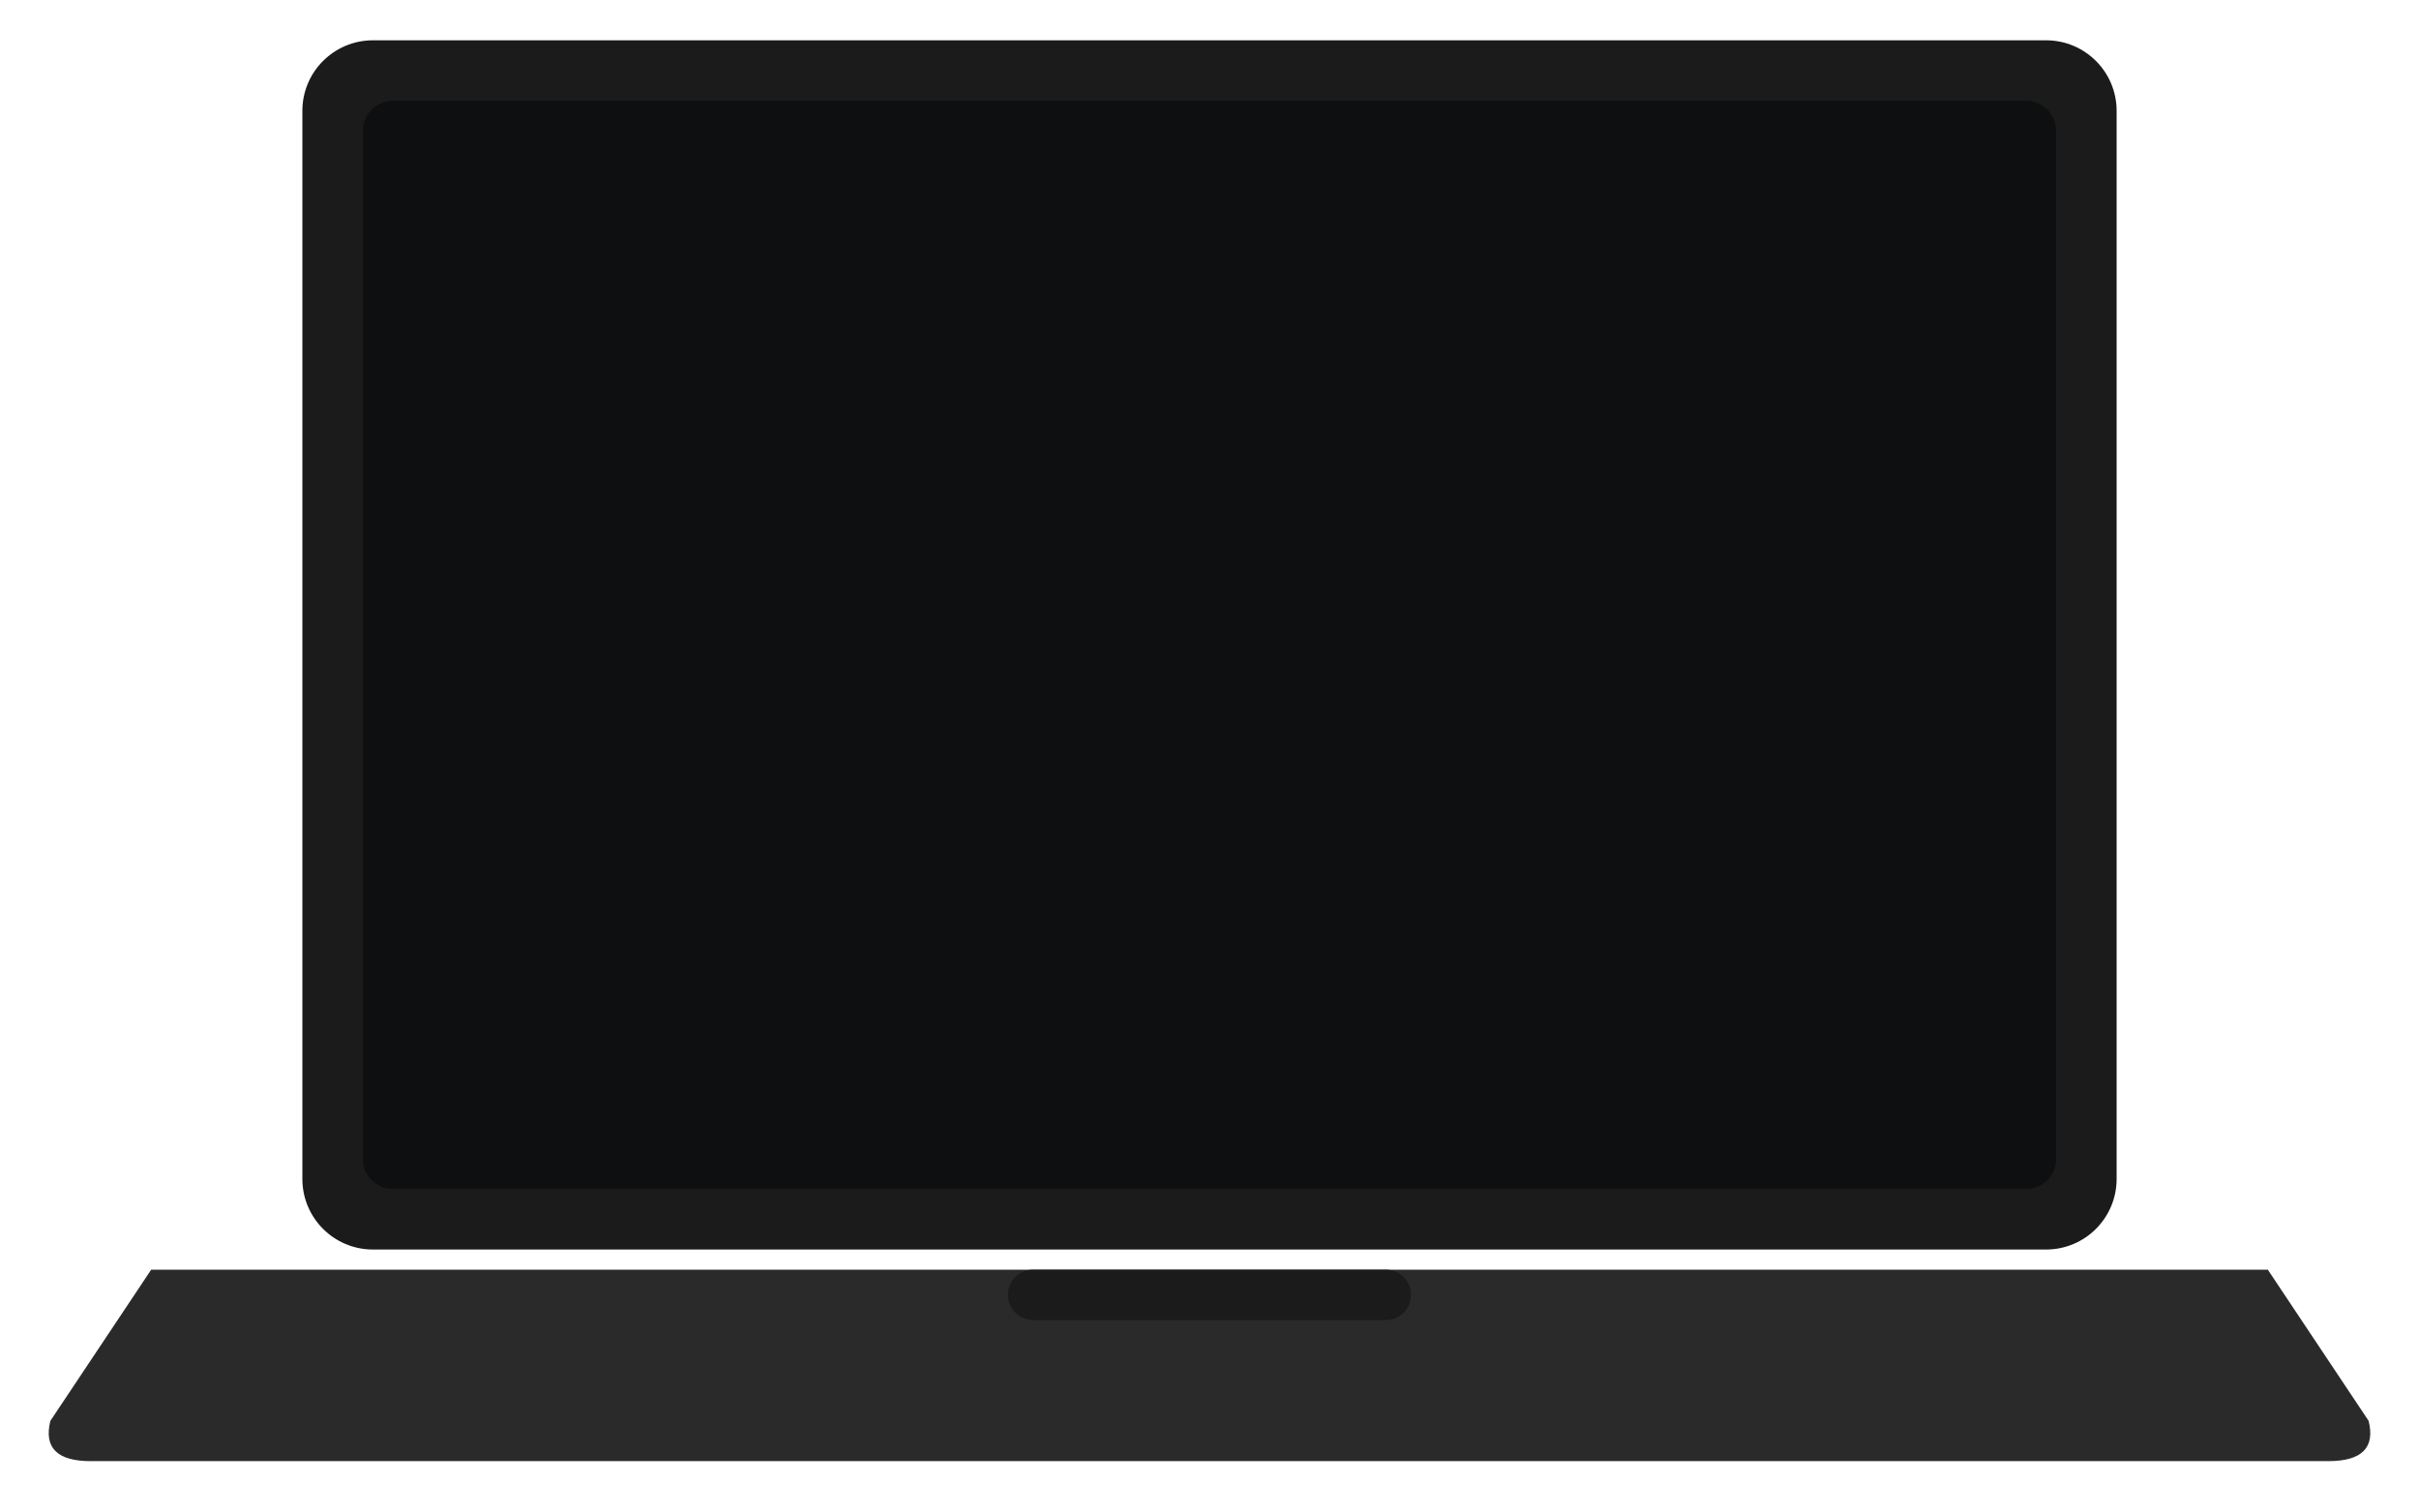
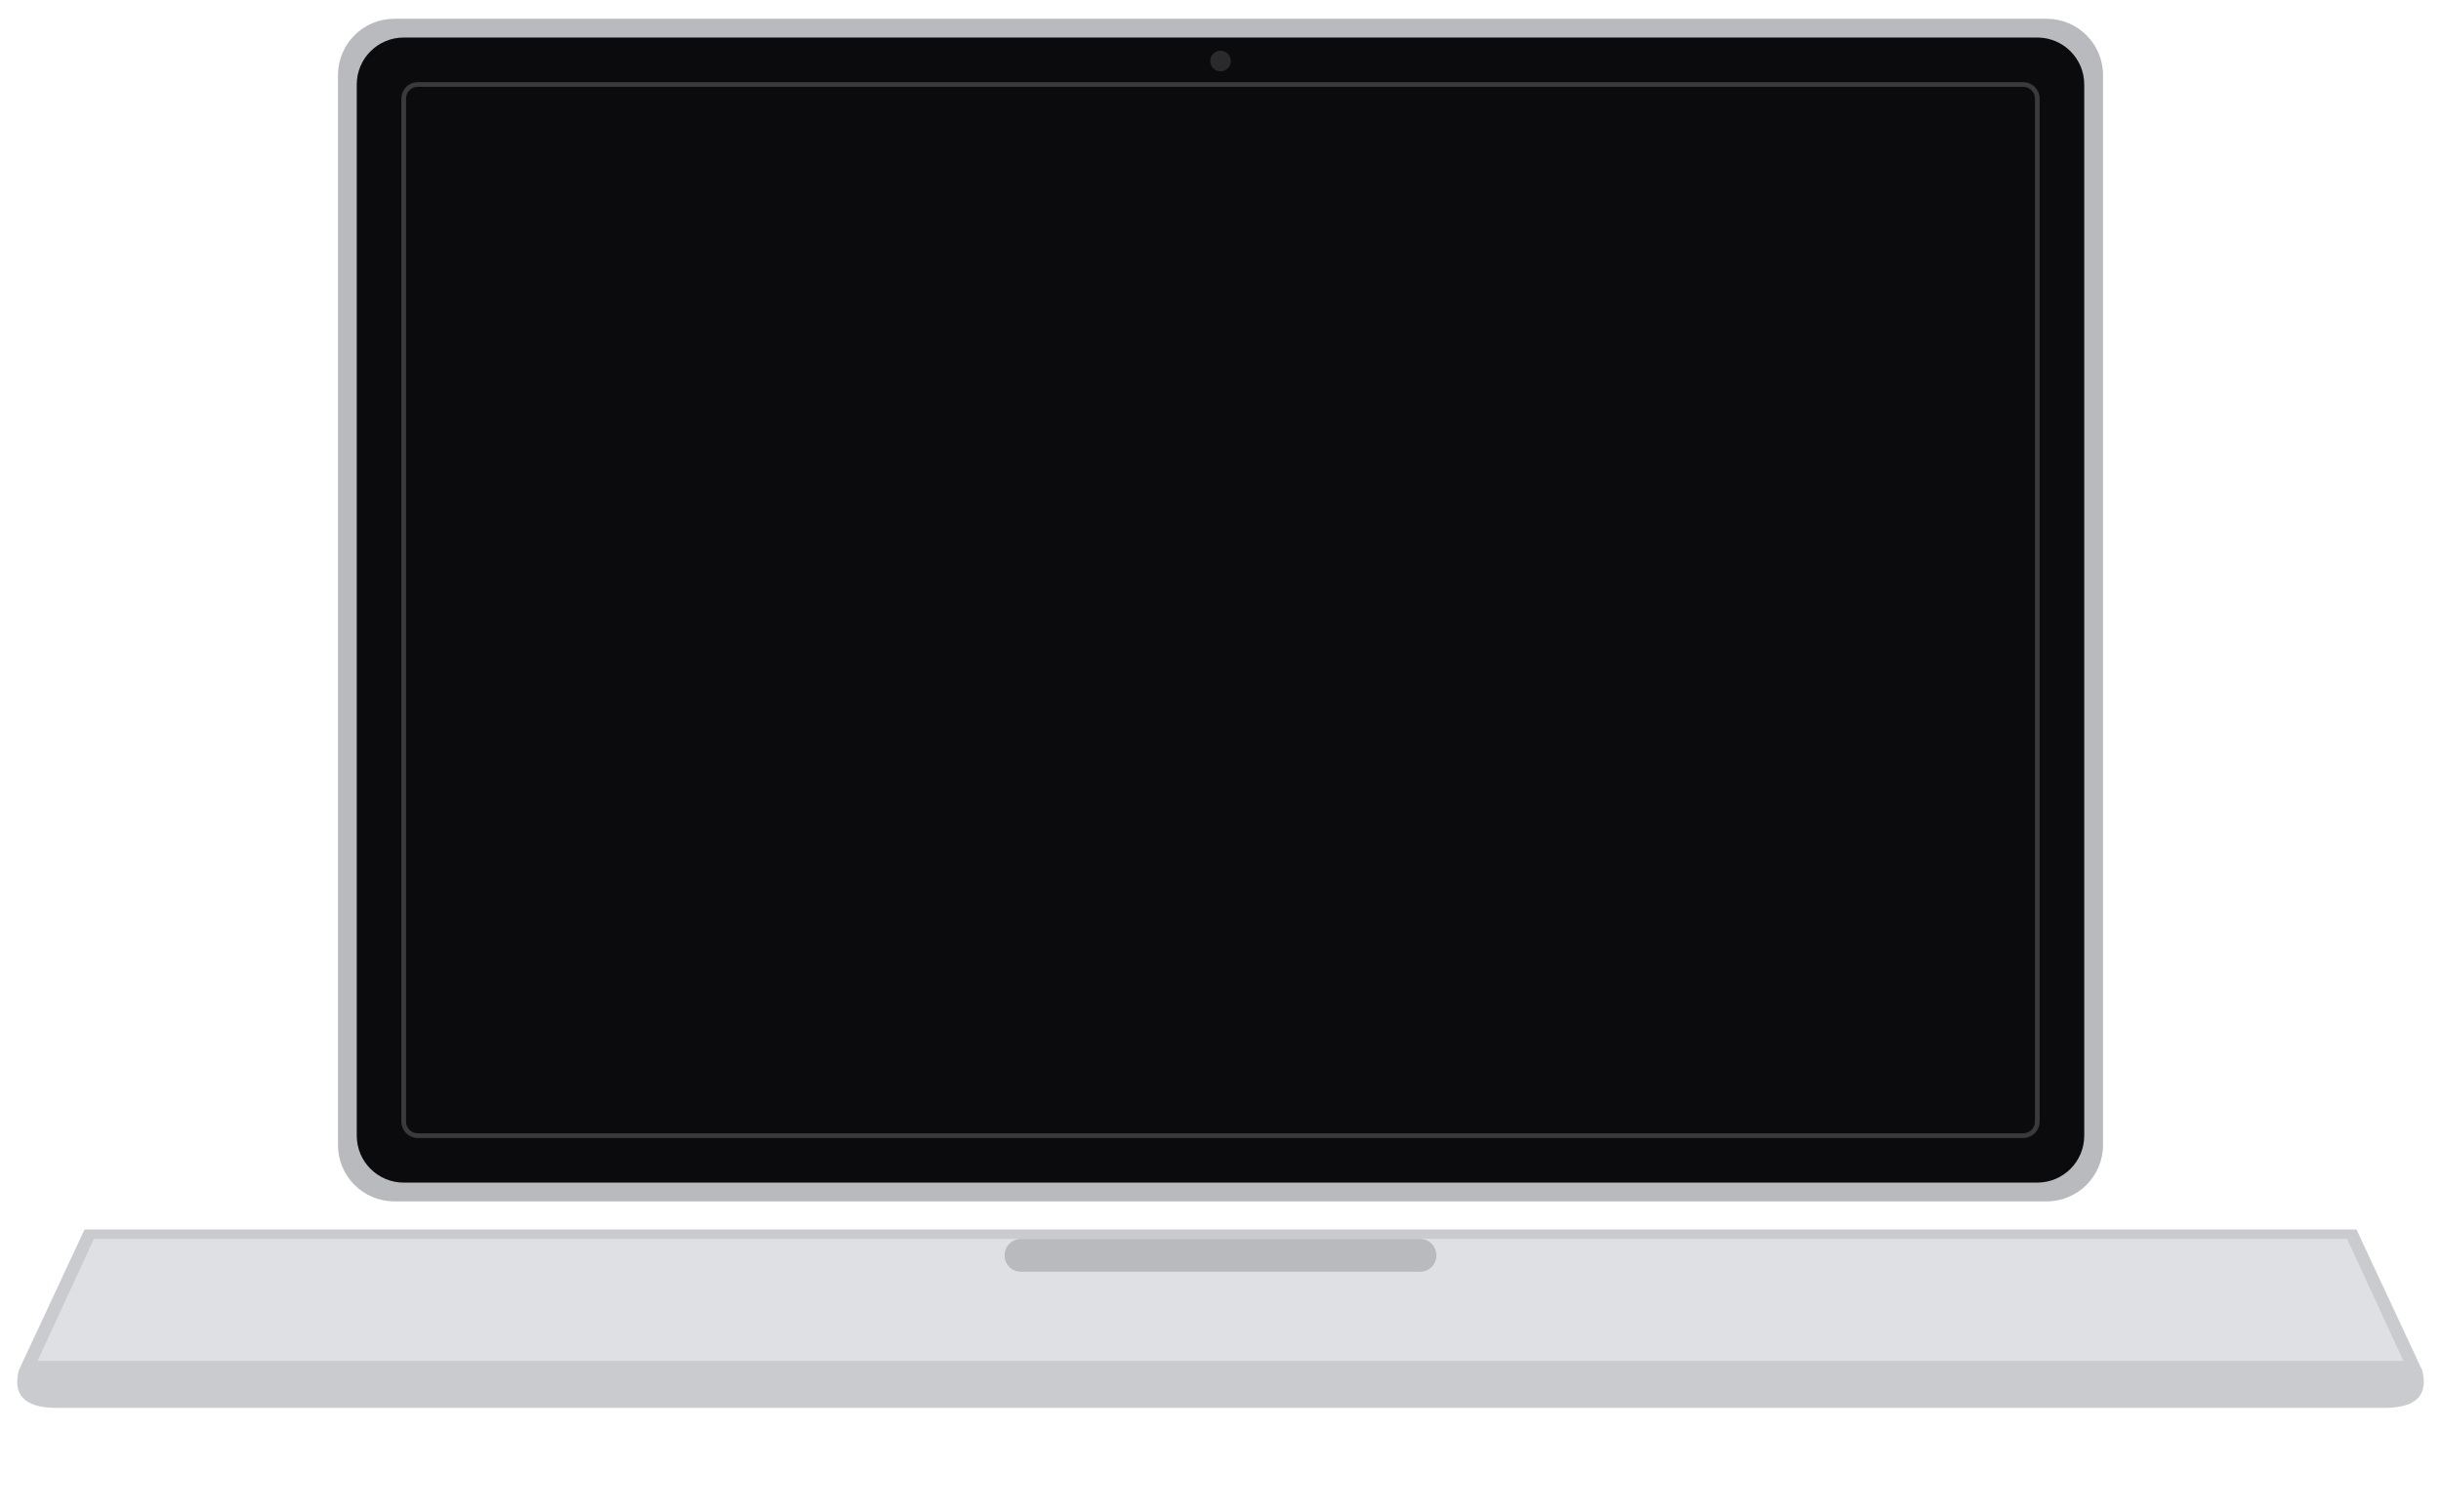
- <svg xmlns="http://www.w3.org/2000/svg" viewBox="0 0 480 300">
-   <rect x="60" y="8" width="360" height="240" rx="14" fill="#1B1B1B" />
-   <rect x="72" y="20" width="336" height="216" rx="6" fill="#0D0F10" />
-   <path d="M30 252 L450 252 L470 282 Q472 290 462 290 L18 290 Q8 290 10 282 Z" fill="#2A2A2A" />
-   <rect x="200" y="252" width="80" height="10" rx="5" fill="#1B1B1B" />
+ <svg xmlns="http://www.w3.org/2000/svg" viewBox="0 0 520 322">
+   <rect x="72" y="4" width="376" height="252" rx="12" fill="#B8BABD" />
+   <rect x="76" y="8" width="368" height="244" rx="10" fill="#0B0B0D" />
+   <rect x="86" y="18" width="348" height="224" rx="3" fill="none" stroke="#3A3A3C" stroke-width="1" />
+   <circle cx="260" cy="13" r="2.2" fill="#2A2A2C" />
+   <path d="M18 262 L502 262 L516 292 Q518 300 508 300 L12 300 Q2 300 4 292 Z" fill="#C9CBCE" />
+   <path d="M20 264 L500 264 L512 290 L8 290 Z" fill="#DEE0E3" />
+   <rect x="214" y="264" width="92" height="7" rx="3.5" fill="#B8BABD" />
</svg>
